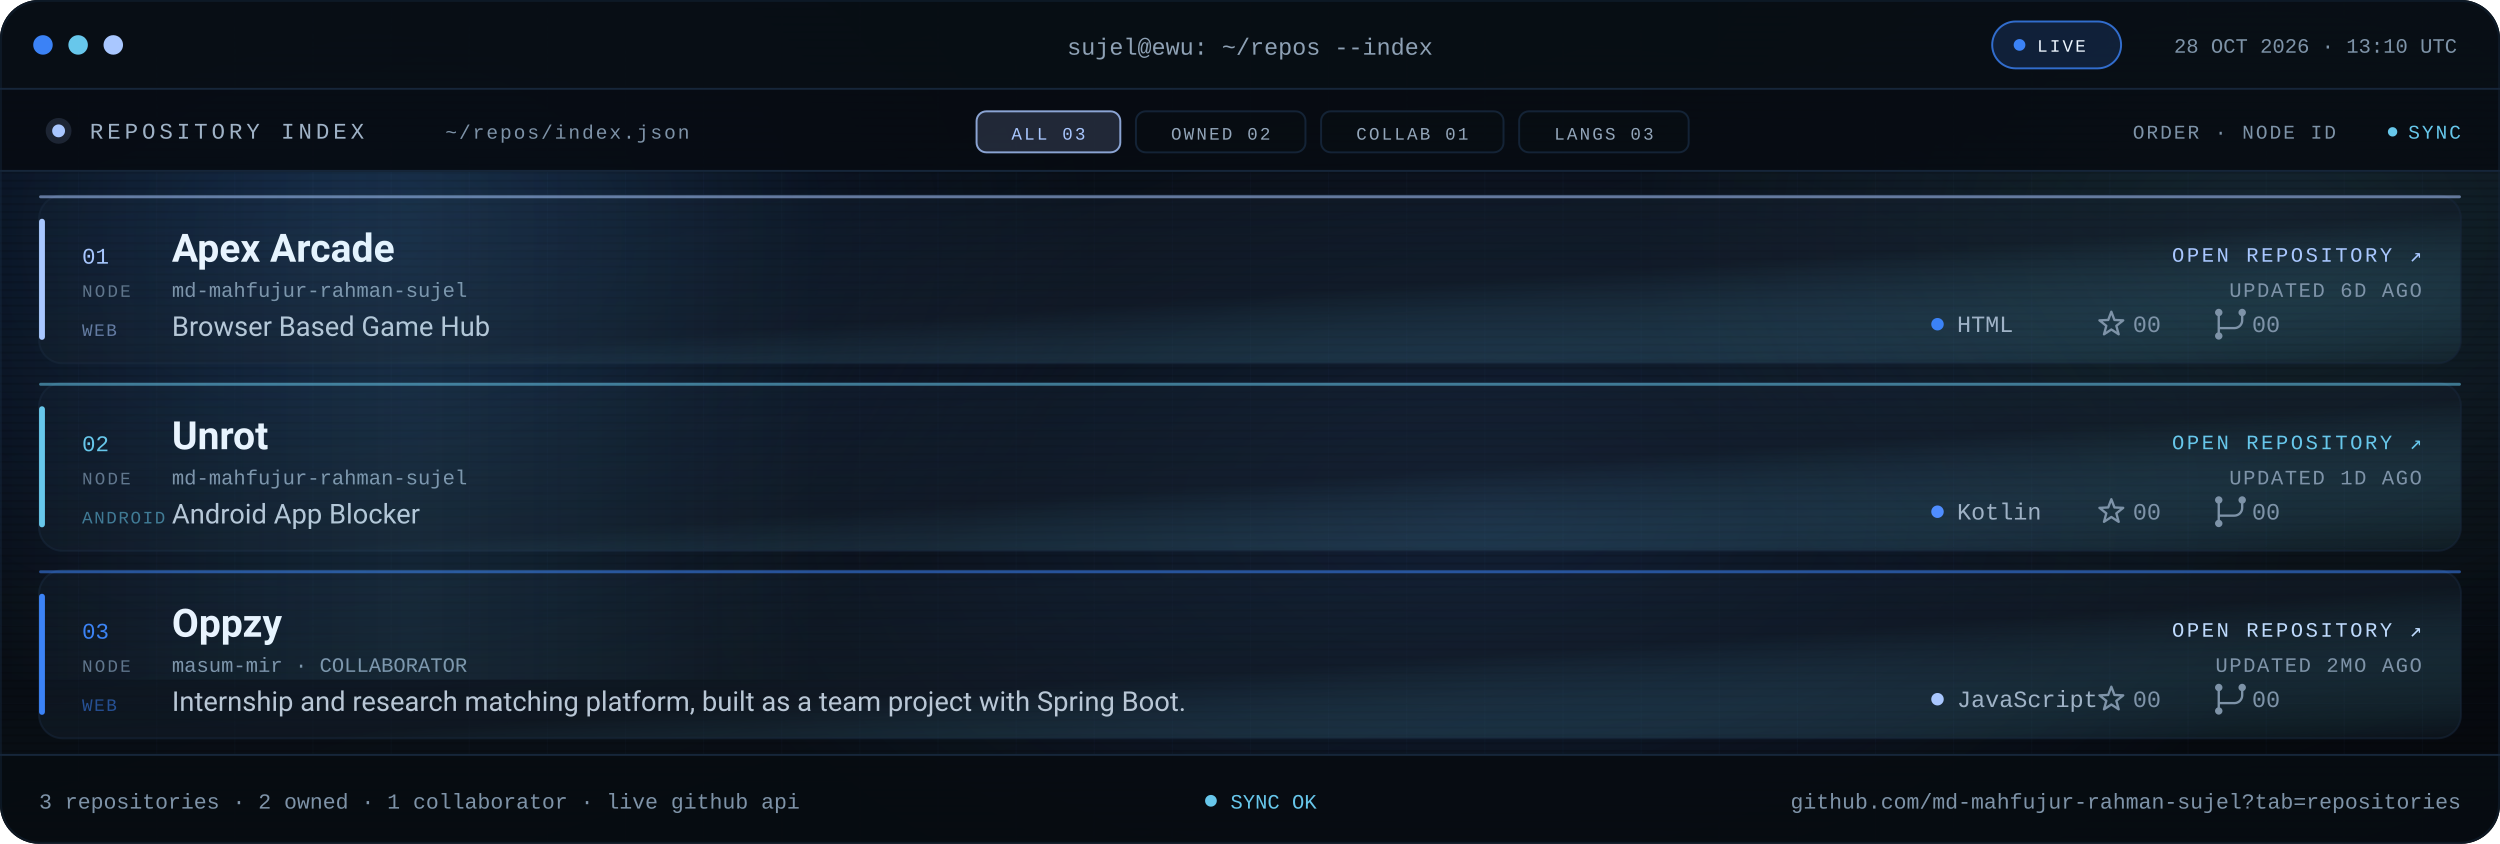
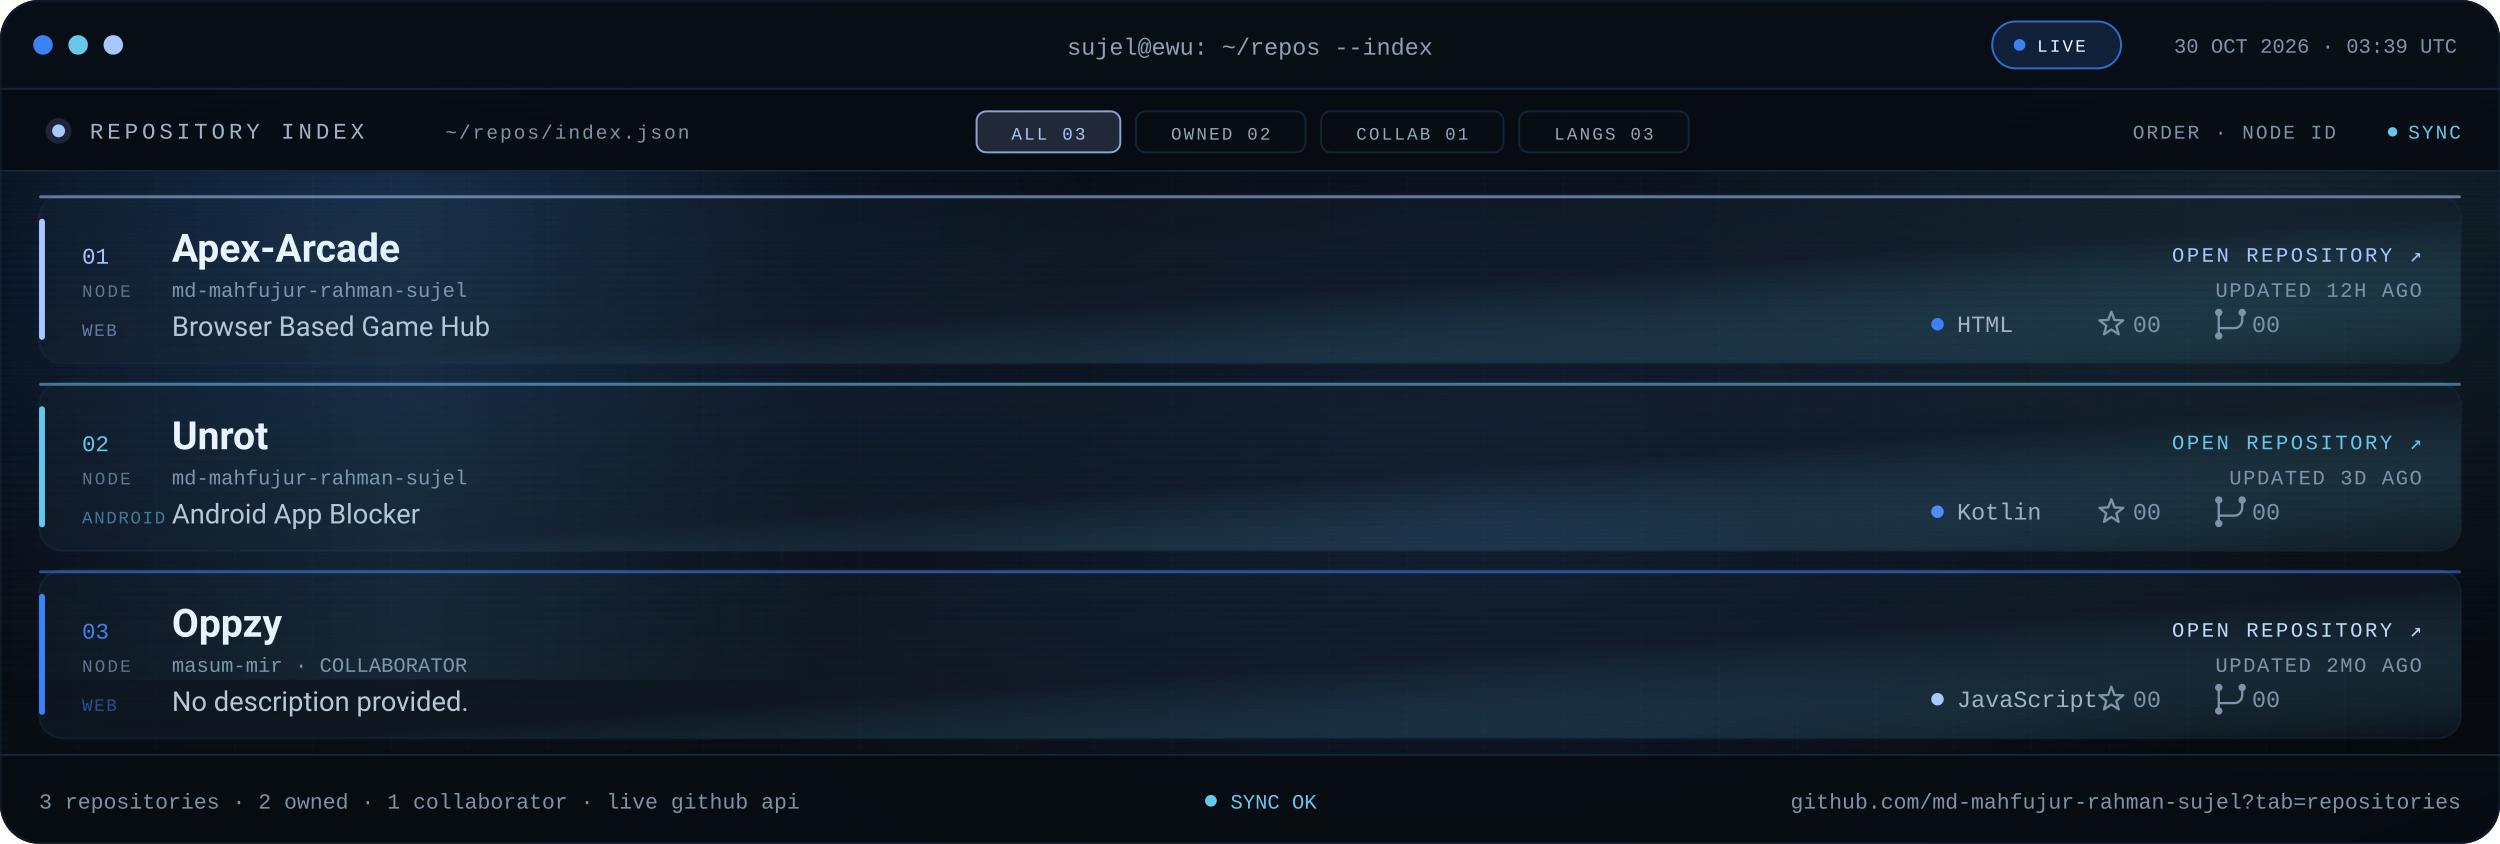
<svg xmlns="http://www.w3.org/2000/svg" viewBox="0 0 1280 432" role="img" aria-label="Repository index for md-mahfujur-rahman-sujel: Apex Arcade, Unrot, Oppzy">
  <defs>
    <linearGradient id="bg" x1="0" y1="0" x2="1" y2="1">
      <stop offset="0" stop-color="#05080D" />
      <stop offset=".55" stop-color="#090F16" />
      <stop offset="1" stop-color="#05080D" />
    </linearGradient>
    <linearGradient id="glass" x1="0" y1="0" x2="1" y2="1">
      <stop offset="0" stop-color="#16263A" stop-opacity=".24" />
      <stop offset=".55" stop-color="#141F2C" stop-opacity=".5" />
      <stop offset="1" stop-color="#67C7EB" stop-opacity=".05" />
    </linearGradient>
    <linearGradient id="scanline" x1="0" x2="1">
      <stop offset="0" stop-color="#67C7EB" stop-opacity="0" />
      <stop offset=".5" stop-color="#67C7EB" stop-opacity=".09" />
      <stop offset="1" stop-color="#67C7EB" stop-opacity="0" />
    </linearGradient>
    <radialGradient id="bloomBlue">
      <stop offset="0" stop-color="#3B82F6" stop-opacity=".2" />
      <stop offset="1" stop-color="#3B82F6" stop-opacity="0" />
    </radialGradient>
    <radialGradient id="bloomMid">
      <stop offset="0" stop-color="#4F8DFF" stop-opacity=".14" />
      <stop offset="1" stop-color="#4F8DFF" stop-opacity="0" />
    </radialGradient>
    <radialGradient id="bloomCyan">
      <stop offset="0" stop-color="#67C7EB" stop-opacity=".12" />
      <stop offset="1" stop-color="#67C7EB" stop-opacity="0" />
    </radialGradient>
    <pattern id="grid" width="40" height="40" patternUnits="userSpaceOnUse">
      <path d="M40 0H0V40" fill="none" stroke="#16263A" stroke-opacity=".14" />
    </pattern>
    <pattern id="scan" width="6" height="4" patternUnits="userSpaceOnUse">
      <rect width="6" height="1" fill="#000000" opacity=".14" />
    </pattern>
    <clipPath id="win">
      <rect width="1280" height="432" rx="20" />
    </clipPath>
    <clipPath id="body">
      <rect x="0" y="88" width="1280" height="298" />
    </clipPath>
    <style>
.s{font-family:'Segoe UI',system-ui,-apple-system,Roboto,Helvetica,Arial,sans-serif}
.m{font-family:ui-monospace,SFMono-Regular,Menlo,Consolas,'Liberation Mono',monospace}
.pulse{animation:pulse 2.2s ease-in-out infinite}
@keyframes pulse{50%{opacity:.25}}
.rise{animation:rise .7s cubic-bezier(.2,.7,.2,1) both}
@keyframes rise{from{opacity:0;transform:translateY(10px)}}
.sweep{animation:sweep 8s linear infinite}
@keyframes sweep{from{transform:translateX(-420px)}to{transform:translateX(1320px)}}
@media (prefers-reduced-motion:reduce){.pulse,.rise,.sweep{animation:none!important}}
</style>
    <g id="ic-star" fill="none" stroke="#7E93A8" stroke-width="1.2" stroke-linejoin="round">
      <path d="M0 -6.4L1.59 -2.18L6.09 -1.98L2.57 0.83L3.76 5.18L0 2.7L-3.76 5.18L-2.57 0.83L-6.09 -1.98L-1.59 -2.18Z" />
    </g>
    <g id="ic-fork" fill="none" stroke="#7E93A8" stroke-width="1.2" stroke-linecap="round">
      <path d="M-6 -4.1v8.2M6 -4.1v2.1a4 4 0 0 1-4 4H-6v1.9" />
      <circle cx="-6" cy="-6" r="1.9" fill="#7E93A8" stroke="none" />
      <circle cx="6" cy="-6" r="1.9" fill="#7E93A8" stroke="none" />
      <circle cx="-6" cy="6" r="1.9" fill="#7E93A8" stroke="none" />
    </g>
  </defs>
  <g clip-path="url(#win)">
    <rect width="1280" height="432" fill="url(#bg)" />
    <rect width="1280" height="432" fill="url(#grid)" />
    <ellipse cx="180" cy="120" rx="380" ry="260" fill="url(#bloomBlue)" />
    <ellipse cx="760" cy="260" rx="420" ry="250" fill="url(#bloomMid)" />
    <ellipse cx="1160" cy="120" rx="320" ry="240" fill="url(#bloomCyan)" />
    <rect width="1280" height="432" fill="url(#scan)" />
    <rect width="1280" height="46" fill="#080E15" fill-opacity=".94" />
    <rect y="45" width="1280" height="1" fill="#16263A" />
    <circle cx="22" cy="23" r="5" fill="#3B82F6" />
    <circle cx="40" cy="23" r="5" fill="#67C7EB" />
    <circle cx="58" cy="23" r="5" fill="#A9C7FF" />
    <text class="m" x="640" y="28" text-anchor="middle" font-size="12" fill="#8EA1B5">sujel@ewu: ~/repos --index</text>
    <rect x="1020" y="11" width="66" height="24" rx="12" fill="#3B82F6" fill-opacity=".16" stroke="#3B82F6" stroke-opacity=".8" />
    <circle class="pulse" cx="1034" cy="23" r="3" fill="#3B82F6" />
    <text class="m" x="1043" y="26.5" font-size="9" letter-spacing="1.1" fill="#EEF6FF">LIVE</text>
-     <text class="m" x="1258" y="27" text-anchor="end" font-size="10.5" fill="#7E93A8">28 OCT 2026 · 13:10 UTC</text>
+     <text class="m" x="1258" y="27" text-anchor="end" font-size="10.5" fill="#7E93A8">30 OCT 2026 · 03:39 UTC</text>
    <rect y="46" width="1280" height="42" fill="#070C12" fill-opacity=".9" />
    <rect y="87" width="1280" height="1" fill="#16263A" />
    <circle cx="30" cy="67" r="3.3" fill="#A9C7FF" />
    <circle cx="30" cy="67" r="6.6" fill="#A9C7FF" fill-opacity=".14" />
    <text class="m" x="46" y="71" font-size="11.5" letter-spacing="2" fill="#9FB2C6">REPOSITORY INDEX</text>
    <text class="m" x="228" y="71" font-size="10" letter-spacing="1" fill="#7E93A8">~/repos/index.json</text>
    <rect x="500.0" y="57" width="73.6" height="21" rx="5" fill="#A9C7FF" fill-opacity=".16" stroke="#A9C7FF" stroke-opacity=".8" />
    <text class="m" x="536.8" y="71.5" text-anchor="middle" font-size="9" letter-spacing="1.1" fill="#A9C7FF">ALL 03</text>
    <rect x="581.6" y="57" width="86.8" height="21" rx="5" fill="#080D13" fill-opacity=".7" stroke="#16263A" stroke-opacity=".9" />
    <text class="m" x="625.0" y="71.5" text-anchor="middle" font-size="9" letter-spacing="1.1" fill="#93A6BA">OWNED 02</text>
    <rect x="676.4" y="57" width="93.4" height="21" rx="5" fill="#080D13" fill-opacity=".7" stroke="#16263A" stroke-opacity=".9" />
    <text class="m" x="723.1" y="71.5" text-anchor="middle" font-size="9" letter-spacing="1.1" fill="#93A6BA">COLLAB 01</text>
    <rect x="777.8" y="57" width="86.8" height="21" rx="5" fill="#080D13" fill-opacity=".7" stroke="#16263A" stroke-opacity=".9" />
    <text class="m" x="821.2" y="71.5" text-anchor="middle" font-size="9" letter-spacing="1.1" fill="#93A6BA">LANGS 03</text>
    <text class="m" x="1196" y="71" text-anchor="end" font-size="10" letter-spacing="1" fill="#7E93A8">ORDER · NODE ID</text>
    <circle class="pulse" cx="1225" cy="67.5" r="2.4" fill="#67C7EB" />
    <text class="m" x="1260" y="71" text-anchor="end" font-size="10" letter-spacing="1" fill="#67C7EB">SYNC</text>
    <g clip-path="url(#body)">
      <g class="rise" style="animation-delay:0.00s">
        <rect x="20.0" y="100.0" width="1240.0" height="86.0" rx="12" fill="url(#glass)" stroke="#16263A" stroke-opacity=".6" />
        <rect x="20.0" y="112.0" width="3" height="62.0" rx="1.5" fill="#A9C7FF" />
        <rect x="20.0" y="100.0" width="1240.0" height="1.5" rx=".75" fill="#A9C7FF" fill-opacity=".55" />
        <text class="m" x="42.0" y="135.0" font-size="11.5" fill="#A9C7FF">01</text>
        <text class="m" x="42.0" y="152.0" font-size="9" letter-spacing="1.1" fill="#60748A">NODE</text>
-         <text class="s" x="88.0" y="134.0" font-size="20" font-weight="700" fill="#EEF6FF">Apex Arcade</text>
+         <text class="s" x="88.0" y="134.0" font-size="20" font-weight="700" fill="#EEF6FF">Apex-Arcade</text>
        <text class="m" x="88.0" y="152.0" font-size="10.5" fill="#7E93A8">md-mahfujur-rahman-sujel</text>
        <text class="s" x="88.0" y="172.0" font-size="14" fill="#B9C7D6">Browser Based Game Hub</text>
        <text class="m" x="42.0" y="172.0" font-size="9" letter-spacing=".8" fill="#A9C7FF" fill-opacity=".55">WEB</text>
        <text class="m" x="1240.0" y="134.0" text-anchor="end" font-size="10.5" letter-spacing="1.3" fill="#A9C7FF">OPEN REPOSITORY ↗</text>
-         <text class="m" x="1240.0" y="152.0" text-anchor="end" font-size="10.5" letter-spacing=".8" fill="#7E93A8">UPDATED 6D AGO</text>
+         <text class="m" x="1240.0" y="152.0" text-anchor="end" font-size="10.5" letter-spacing=".8" fill="#7E93A8">UPDATED 12H AGO</text>
        <circle cx="992.0" cy="166.0" r="3.2" fill="#3B82F6" />
        <text class="m" x="1002.0" y="170.0" font-size="12" fill="#9FB2C6">HTML</text>
        <use href="#ic-star" transform="translate(1081 166)" />
        <text class="m" x="1092.0" y="170.0" font-size="12" fill="#7E93A8">00</text>
        <use href="#ic-fork" transform="translate(1142 166)" />
        <text class="m" x="1153.0" y="170.0" font-size="12" fill="#7E93A8">00</text>
      </g>
      <g class="rise" style="animation-delay:0.08s">
        <rect x="20.0" y="196.0" width="1240.0" height="86.0" rx="12" fill="url(#glass)" stroke="#16263A" stroke-opacity=".6" />
        <rect x="20.0" y="208.0" width="3" height="62.0" rx="1.5" fill="#67C7EB" />
        <rect x="20.0" y="196.0" width="1240.0" height="1.5" rx=".75" fill="#67C7EB" fill-opacity=".55" />
        <text class="m" x="42.0" y="231.0" font-size="11.5" fill="#67C7EB">02</text>
        <text class="m" x="42.0" y="248.0" font-size="9" letter-spacing="1.1" fill="#60748A">NODE</text>
        <text class="s" x="88.0" y="230.0" font-size="20" font-weight="700" fill="#EEF6FF">Unrot</text>
        <text class="m" x="88.0" y="248.0" font-size="10.5" fill="#7E93A8">md-mahfujur-rahman-sujel</text>
        <text class="s" x="88.0" y="268.0" font-size="14" fill="#B9C7D6">Android App Blocker</text>
        <text class="m" x="42.0" y="268.0" font-size="9" letter-spacing=".8" fill="#67C7EB" fill-opacity=".55">ANDROID</text>
        <text class="m" x="1240.0" y="230.0" text-anchor="end" font-size="10.5" letter-spacing="1.3" fill="#67C7EB">OPEN REPOSITORY ↗</text>
-         <text class="m" x="1240.0" y="248.0" text-anchor="end" font-size="10.5" letter-spacing=".8" fill="#7E93A8">UPDATED 1D AGO</text>
+         <text class="m" x="1240.0" y="248.0" text-anchor="end" font-size="10.5" letter-spacing=".8" fill="#7E93A8">UPDATED 3D AGO</text>
        <circle cx="992.0" cy="262.0" r="3.2" fill="#4F8DFF" />
        <text class="m" x="1002.0" y="266.0" font-size="12" fill="#9FB2C6">Kotlin</text>
        <use href="#ic-star" transform="translate(1081 262)" />
        <text class="m" x="1092.0" y="266.0" font-size="12" fill="#7E93A8">00</text>
        <use href="#ic-fork" transform="translate(1142 262)" />
        <text class="m" x="1153.0" y="266.0" font-size="12" fill="#7E93A8">00</text>
      </g>
      <g class="rise" style="animation-delay:0.16s">
        <rect x="20.0" y="292.0" width="1240.0" height="86.0" rx="12" fill="url(#glass)" stroke="#16263A" stroke-opacity=".6" />
        <rect x="20.0" y="304.0" width="3" height="62.0" rx="1.5" fill="#3B82F6" />
        <rect x="20.0" y="292.0" width="1240.0" height="1.5" rx=".75" fill="#3B82F6" fill-opacity=".55" />
        <text class="m" x="42.0" y="327.0" font-size="11.5" fill="#3B82F6">03</text>
        <text class="m" x="42.0" y="344.0" font-size="9" letter-spacing="1.1" fill="#60748A">NODE</text>
        <text class="s" x="88.0" y="326.0" font-size="20" font-weight="700" fill="#EEF6FF">Oppzy</text>
        <text class="m" x="88.0" y="344.0" font-size="10.5" fill="#7E93A8">masum-mir · COLLABORATOR</text>
-         <text class="s" x="88.0" y="364.0" font-size="14" fill="#B9C7D6">Internship and research matching platform, built as a team project with Spring Boot.</text>
+         <text class="s" x="88.0" y="364.0" font-size="14" fill="#B9C7D6">No description provided.</text>
        <text class="m" x="42.0" y="364.0" font-size="9" letter-spacing=".8" fill="#3B82F6" fill-opacity=".55">WEB</text>
        <text class="m" x="1240.0" y="326.0" text-anchor="end" font-size="10.5" letter-spacing="1.3" fill="#BFDBFE">OPEN REPOSITORY ↗</text>
        <text class="m" x="1240.0" y="344.0" text-anchor="end" font-size="10.5" letter-spacing=".8" fill="#7E93A8">UPDATED 2MO AGO</text>
        <circle cx="992.0" cy="358.0" r="3.2" fill="#A9C7FF" />
        <text class="m" x="1002.0" y="362.0" font-size="12" fill="#9FB2C6">JavaScript</text>
        <use href="#ic-star" transform="translate(1081 358)" />
        <text class="m" x="1092.0" y="362.0" font-size="12" fill="#7E93A8">00</text>
        <use href="#ic-fork" transform="translate(1142 358)" />
        <text class="m" x="1153.0" y="362.0" font-size="12" fill="#7E93A8">00</text>
      </g>
      <rect class="sweep" x="0" y="88" width="420" height="260" fill="url(#scanline)" />
    </g>
    <rect y="386" width="1280" height="46" fill="#070C12" fill-opacity=".94" />
    <rect y="386" width="1280" height="1" fill="#16263A" />
    <text class="m" x="20" y="414" font-size="11" fill="#7E93A8">3 repositories · 2 owned · 1 collaborator · live github api</text>
    <circle class="pulse" cx="620" cy="410" r="3" fill="#67C7EB" />
    <text class="m" x="630" y="414" font-size="10.5" fill="#67C7EB">SYNC OK</text>
    <text class="m" x="1260" y="414" text-anchor="end" font-size="11" fill="#7E93A8">github.com/md-mahfujur-rahman-sujel?tab=repositories</text>
  </g>
  <rect x=".5" y=".5" width="1279" height="431" rx="20" fill="none" stroke="#16263A" stroke-opacity=".45" />
</svg>
